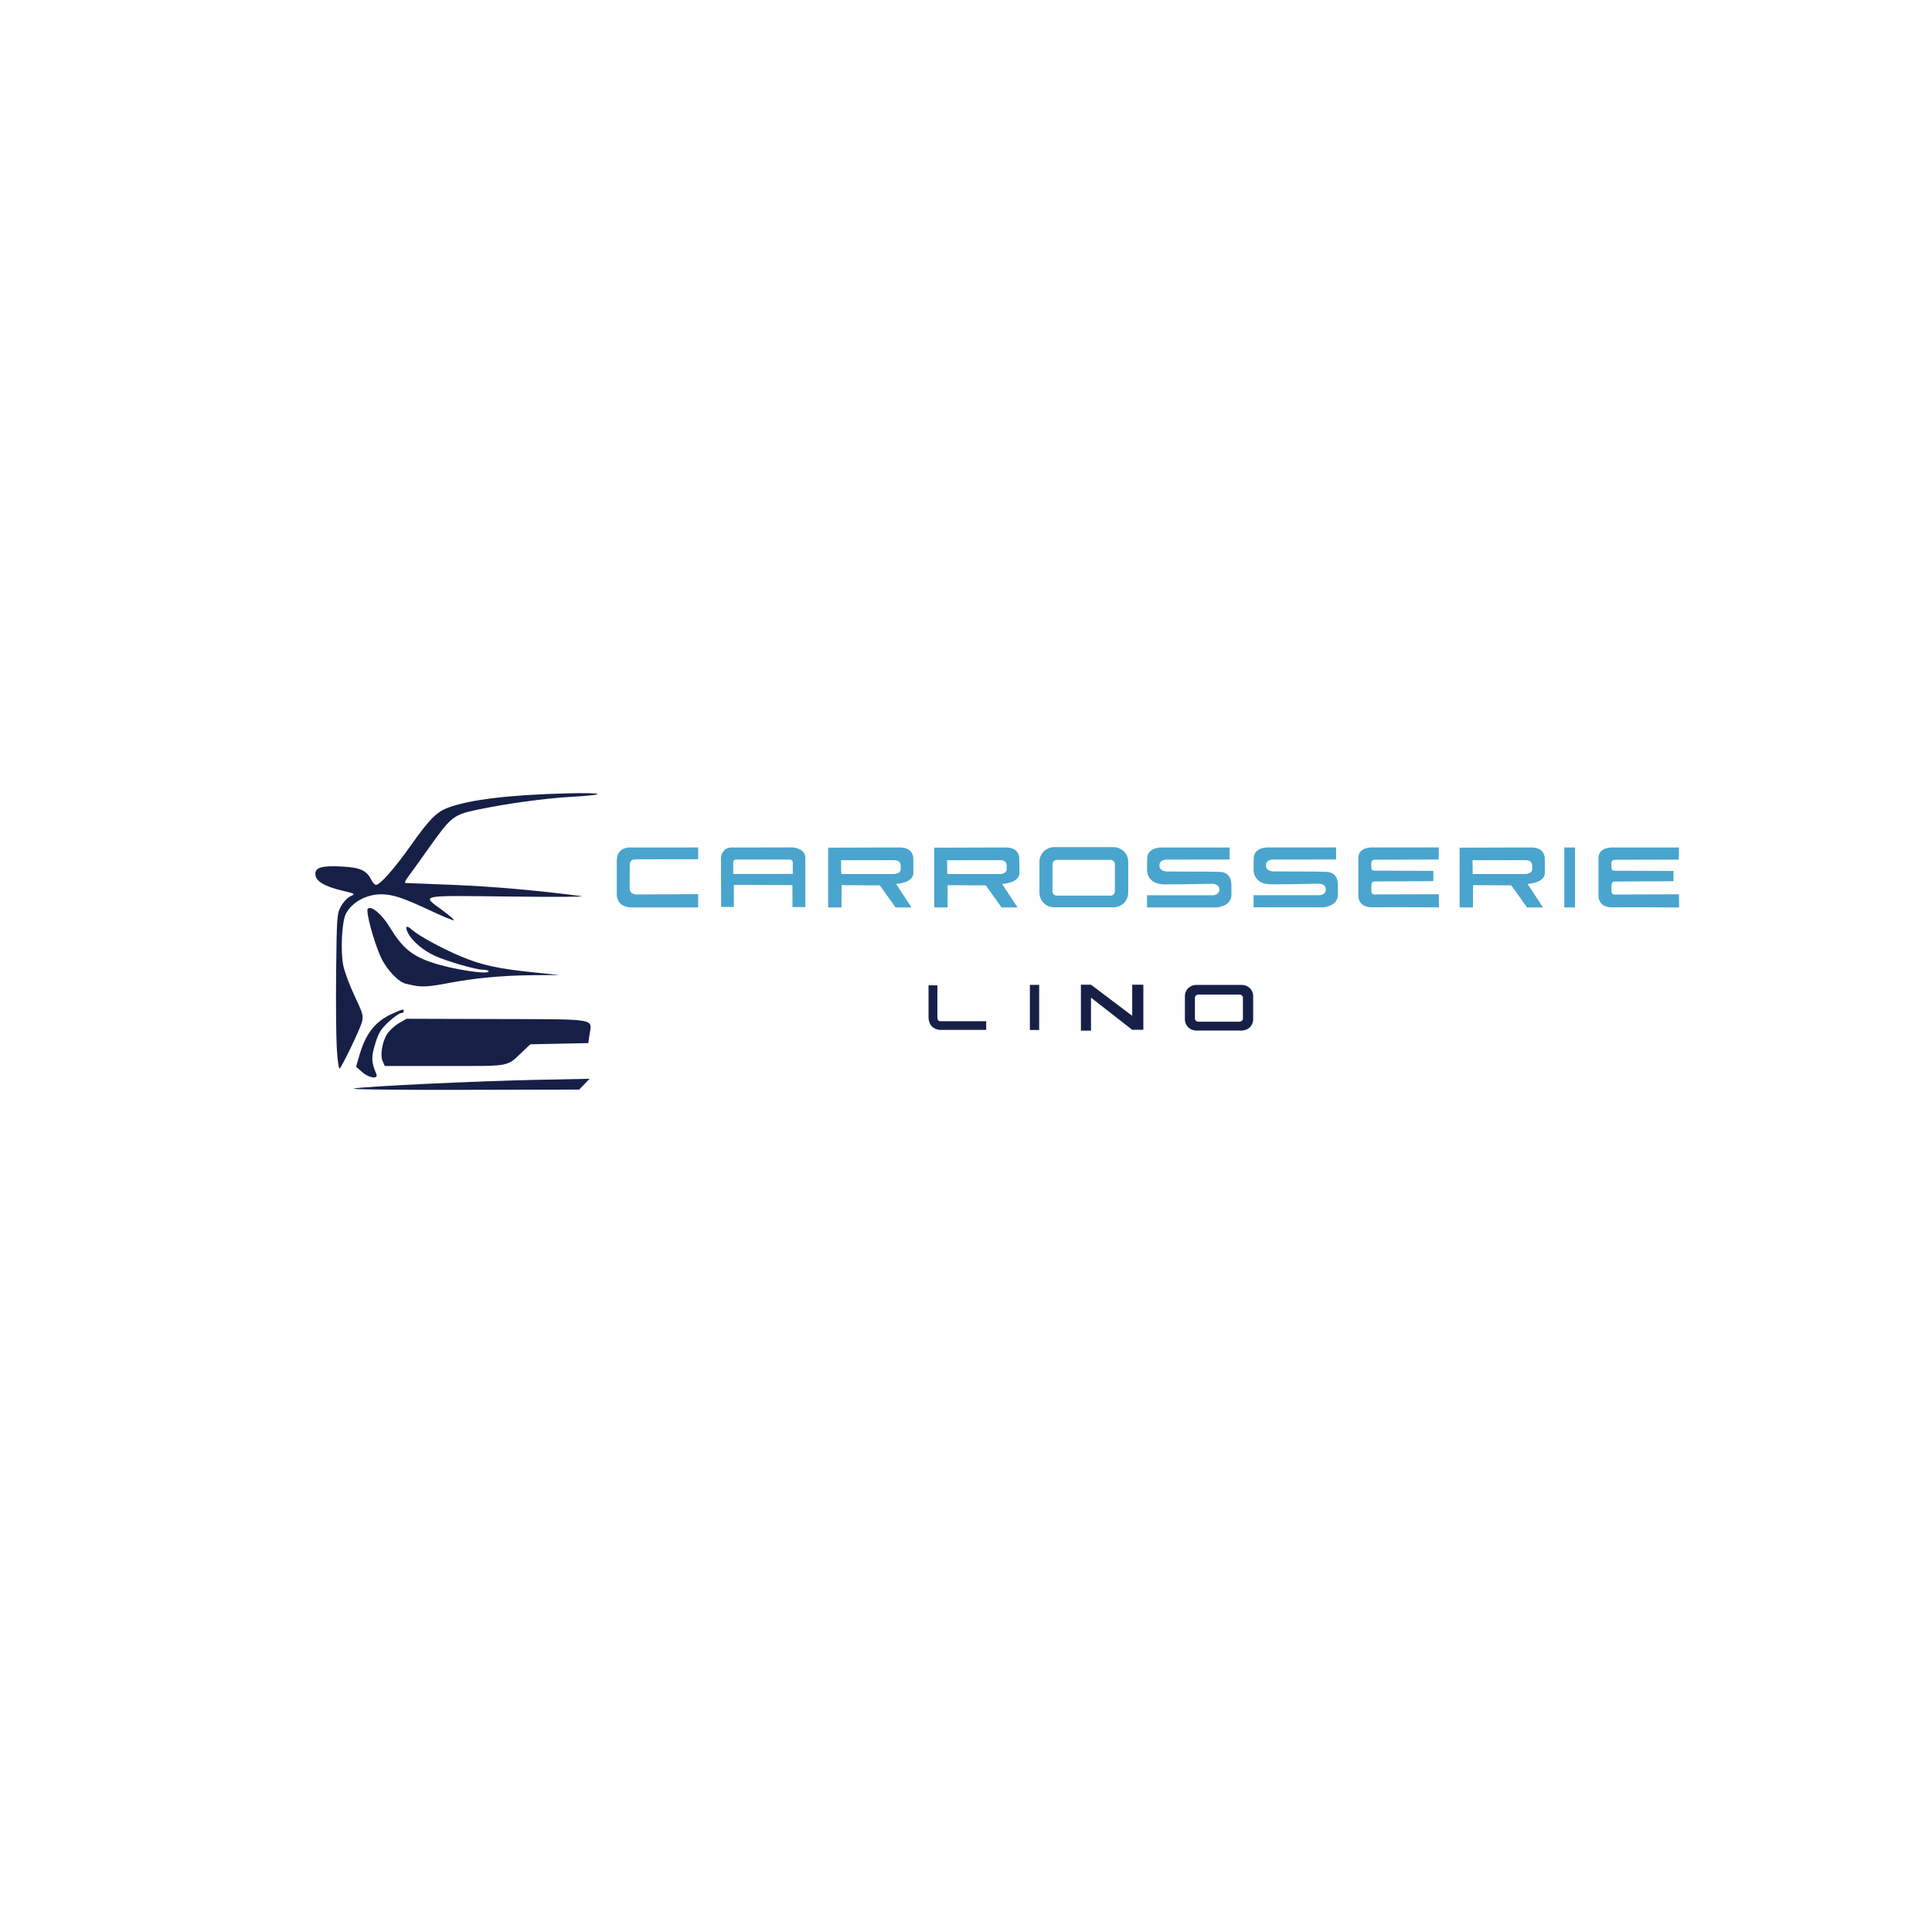
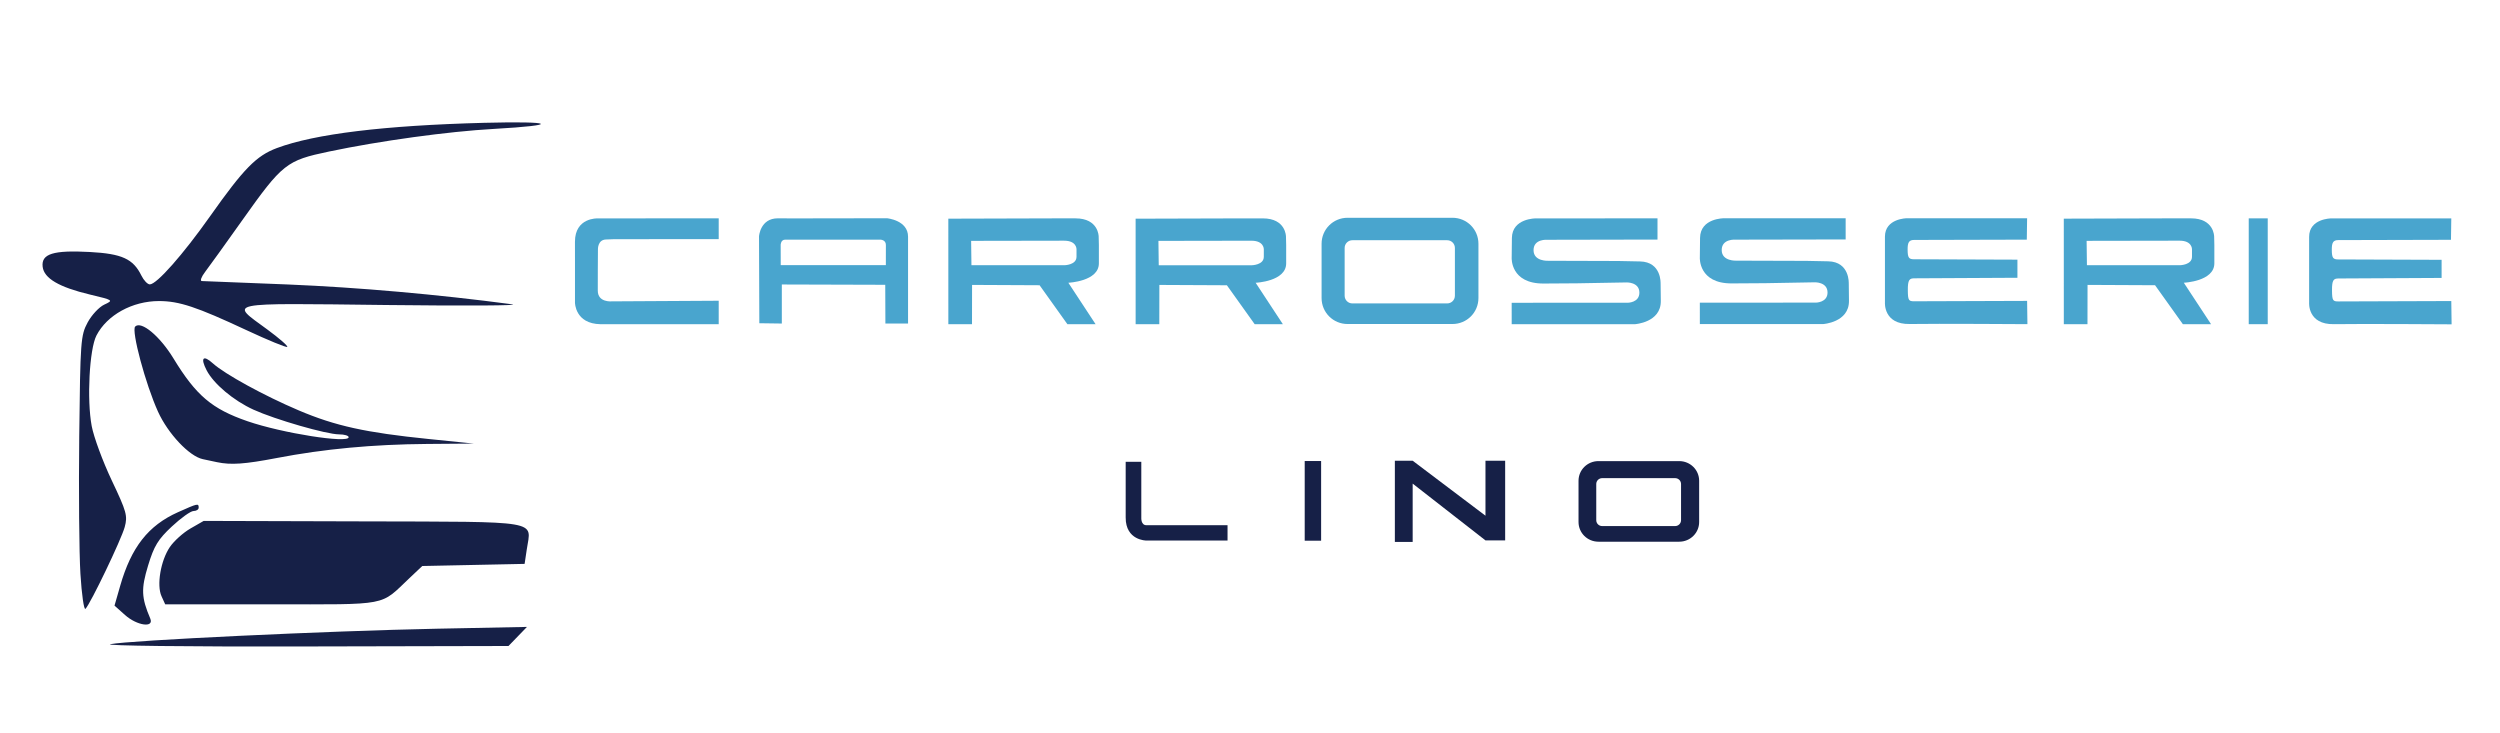
- <svg xmlns="http://www.w3.org/2000/svg" version="1.1" viewBox="0 0 1365.333 1365.333">
-   <g style="display:inline">
-     <path style="fill:#162047" d="m 250,769.274 c 7.435,-1.539 87.381,-5.326 130.667,-6.191 l 36,-0.719 -3.696,3.818 -3.696,3.818 -82.304,0.189 c -46.302,0.106 -79.971,-0.294 -76.97,-0.915 z m 5.852,-11.684 -4.19,-3.744 2.274,-7.923 c 4.439,-15.467 11.24,-24.134 23.102,-29.441 7.995,-3.577 8.295,-3.642 8.295,-1.815 0,0.733 -0.926,1.333 -2.057,1.333 -1.131,0 -5.042,2.792 -8.69,6.205 -5.527,5.17 -7.109,7.77 -9.484,15.588 -2.846,9.371 -2.707,12.83 0.857,21.207 1.645,3.867 -5.283,2.9 -10.107,-1.411 z m -17.828,-16.462 c -0.507,-8.32 -0.72,-33.127 -0.473,-55.127 0.427,-38.036 0.591,-40.265 3.342,-45.404 1.591,-2.972 4.591,-6.196 6.667,-7.165 3.739,-1.745 3.686,-1.782 -5.691,-4.022 -12.43,-2.969 -18.412,-6.484 -18.958,-11.14 -0.606,-5.171 4.251,-6.687 18.89,-5.894 12.843,0.696 17.337,2.748 20.605,9.412 0.957,1.951 2.479,3.547 3.383,3.547 2.748,0 13.225,-11.853 24.162,-27.333 13.414,-18.987 18.453,-24.128 26.662,-27.199 15.148,-5.668 42.939,-9.055 82.908,-10.104 28.299,-0.743 30.853,0.927 3.742,2.448 -18.208,1.021 -45.311,4.747 -65.797,9.045 -17.069,3.581 -18.594,4.793 -34.81,27.644 -6.57,9.259 -13.206,18.484 -14.746,20.501 -1.54,2.017 -2.127,3.667 -1.305,3.667 0.823,0 16.323,0.616 34.445,1.368 28.127,1.168 59.779,3.965 89.615,7.919 4.033,0.535 -18.635,0.667 -50.374,0.294 -65.463,-0.769 -62.672,-1.344 -47.5,9.794 4.739,3.479 8.331,6.611 7.983,6.96 -0.349,0.349 -7.716,-2.675 -16.371,-6.72 -19.89,-9.294 -26.877,-11.616 -34.955,-11.616 -10.638,0 -20.775,5.584 -25.012,13.777 -2.817,5.448 -3.878,25.655 -1.901,36.221 0.823,4.399 4.431,14.184 8.018,21.744 5.953,12.547 6.405,14.175 5.189,18.668 -1.347,4.973 -13.656,30.632 -15.694,32.716 -0.606,0.62 -1.517,-5.68 -2.024,-14 z m 32.447,8.976 c -2.009,-4.409 -0.361,-14.217 3.302,-19.652 1.635,-2.426 5.355,-5.779 8.266,-7.452 l 5.294,-3.041 63.709,0.187 c 72.179,0.211 67.325,-0.614 65.561,11.147 l -0.878,5.857 -20.469,0.425 -20.469,0.425 -5.06,4.779 c -12.086,11.413 -7.588,10.555 -55.269,10.555 h -42.515 z m 22.195,-53.643 c -1.467,-0.31 -4.032,-0.856 -5.7,-1.212 -5.388,-1.152 -13.887,-10.166 -17.898,-18.981 -4.976,-10.937 -10.749,-32.452 -9.139,-34.062 2.404,-2.404 9.859,3.796 15.31,12.734 9.064,14.861 15.385,20.224 29.626,25.137 13.817,4.767 40.468,8.979 40.468,6.395 0,-0.626 -1.733,-1.138 -3.851,-1.138 -4.983,0 -25.563,-5.941 -34.21,-9.875 -7.988,-3.635 -15.955,-10.331 -18.772,-15.78 -2.57,-4.969 -1.382,-6.275 2.505,-2.754 4.757,4.308 20.563,12.967 34.35,18.818 14.655,6.219 26.789,8.891 51.978,11.448 l 18,1.827 -18.667,0.151 c -21.655,0.175 -41.175,2 -60,5.61 -12.911,2.476 -18.422,2.862 -24,1.683 z" />
-     <g style="display:inline">
-       <path style="fill:#162047" d="m 845.339,696.031 c -4.425,0 -7.986,3.514 -7.986,7.879 v 16.488 c 0,4.366 3.561,7.879 7.986,7.879 h 32.283 c 4.425,0 7.986,-3.514 7.986,-7.879 v -16.488 c 0,-4.366 -3.561,-7.879 -7.986,-7.879 z m 1.487,6.815 h 29.16 c 1.318,0 2.379,1.047 2.379,2.347 v 14.486 c 0,1.3 -1.061,2.347 -2.379,2.347 h -29.16 c -1.318,0 -2.379,-1.047 -2.379,-2.347 v -14.486 c 0,-1.3 1.061,-2.347 2.379,-2.347 z" />
-       <path style="fill:#162047" d="m 770.988,695.871 v 0.004 H 763.875 v 32.5 H 771 V 705.037 l 29.125,22.717 V 727.75 H 808 v -31.875 h -7.875 v 22 L 771,695.881 v -0.006 h -0.006 z" />
-       <rect style="fill:#162047" width="6.567" height="31.875" x="727.808" y="696" />
-       <path style="fill:#162047" d="m 656.188,696.312 v 22.312 h 0.002 c -0.028,9.171 8.193,9.188 8.248,9.188 h 32.5 v -6.125 H 664.5 c -0.022,-0.005 -0.045,-0.007 -0.068,-0.008 -2.161,-0.044 -2.003,-2.91 -1.994,-3.055 1.9e-4,-0.003 -5e-5,-0.005 0,-0.006 V 696.312 Z" />
-       <path style="fill:#49a5ce" d="m 1186.509,598.938 h -48.125 c 0,0 -8.75,0.062 -8.75,7.375 v 7.312 19 c 0,0 -0.688,8.812 9.938,8.625 10.625,-0.188 47.062,0.062 47.062,0.062 l -0.125,-9.312 -45.094,0.156 c -2.291,0.019 -2.577,-0.354 -2.625,-4.281 -0.054,-4.424 0.675,-4.901 2.667,-4.906 l 41.177,-0.219 5e-4,-7.246 -41.302,-0.15 c -2.127,0.004 -2.607,-0.597 -2.627,-3.836 -0.017,-2.8 0.483,-3.896 2.588,-3.902 11.682,-0.032 45.09,-0.117 45.09,-0.117 z" />
-       <rect style="fill:#49a5ce" width="7.601" height="42.338" x="1105.473" y="598.919" />
-       <path style="fill:#49a5ce" d="m 1073.862,598.915 -42.375,0.125 0.01,42.219 9.465,-0.004 0.027,-15.715 27.012,0.133 11.121,15.582 11.274,-0.003 -10.895,-16.579 c 0,0 12.217,-0.508 12.217,-7.758 v -7.295 l -0.08,-3.426 c 0,0 0.022,-7.279 -9.274,-7.279 z m 2.188,8.938 h 1.781 c 5.061,0 4.941,3.434 4.941,3.434 v 3.004 c 0,3.284 -4.781,3.375 -4.781,3.375 h -37.25 l -0.125,-9.75 z" />
-       <path style="fill:#49a5ce" d="m 1016.812,598.875 h -48.125 c 0,0 -8.75,0.062 -8.75,7.375 v 7.312 19 c 0,0 -0.688,8.812 9.938,8.625 10.625,-0.188 47.062,0.062 47.062,0.062 l -0.125,-9.312 -45.094,0.156 c -2.291,0.019 -2.577,-0.354 -2.625,-4.281 -0.054,-4.424 0.675,-4.901 2.667,-4.906 l 41.177,-0.219 5e-4,-7.246 -41.302,-0.15 c -2.127,0.004 -2.607,-0.597 -2.627,-3.836 -0.017,-2.8 0.483,-3.896 2.588,-3.902 11.682,-0.032 45.091,-0.117 45.091,-0.117 z" />
-       <path style="fill:#49a5ce" d="m 944.218,598.873 -48.614,0.004 c 0,0 -9.546,-0.095 -9.634,7.86 l -0.088,7.955 c 0,0 -0.53,10.341 12.816,10.253 l 13.347,-0.088 19.799,-0.354 c 0,0 5.038,-0.177 5.127,3.977 0.088,4.154 -4.685,4.154 -4.685,4.154 l -46.404,0.006 0.006,8.574 49.238,0.006 c 0,0 10.507,-0.63 10.419,-9.292 -0.088,-8.662 -0.088,-6.983 -0.088,-6.983 0,0 0.442,-8.662 -8.22,-8.839 l -8.663,-0.178 -28.019,-0.088 c 0,0 -5.922,0.354 -5.922,-4.243 0,-4.596 5.48,-4.154 5.48,-4.154 l 44.106,-0.088 z" />
-       <path style="fill:#49a5ce" d="m 868.946,598.922 -48.614,0.004 c 0,0 -9.546,-0.095 -9.634,7.86 l -0.088,7.955 c 0,0 -0.53,10.341 12.816,10.253 l 13.347,-0.088 19.799,-0.354 c 0,0 5.038,-0.177 5.127,3.977 0.088,4.154 -4.685,4.154 -4.685,4.154 l -46.404,0.006 0.006,8.574 49.238,0.006 c 0,0 10.507,-0.63 10.419,-9.292 -0.088,-8.662 -0.088,-6.983 -0.088,-6.983 0,0 0.442,-8.662 -8.22,-8.839 L 853.301,615.978 825.282,615.89 c 0,0 -5.922,0.354 -5.922,-4.243 0,-4.596 5.48,-4.154 5.48,-4.154 l 44.106,-0.088 z" />
-       <path style="fill:#49a5ce" d="m 744.947,598.688 c -5.754,0 -10.385,4.631 -10.385,10.385 v 21.73 c 0,5.754 4.631,10.385 10.385,10.385 h 41.98 c 5.754,0 10.385,-4.631 10.385,-10.385 v -21.73 c 0,-5.754 -4.631,-10.385 -10.385,-10.385 z m 1.934,8.982 h 37.92 c 1.714,0 3.094,1.38 3.094,3.094 v 19.092 c 0,1.714 -1.38,3.094 -3.094,3.094 h -37.92 c -1.714,0 -3.094,-1.38 -3.094,-3.094 v -19.092 c 0,-1.714 1.38,-3.094 3.094,-3.094 z" />
-       <path style="fill:#49a5ce" d="m 702.54,598.929 -42.375,0.125 0.008,42.219 9.465,-0.004 0.027,-15.715 27.012,0.133 11.121,15.582 11.274,-0.003 -10.895,-16.579 c 0,0 12.217,-0.508 12.217,-7.758 v -7.295 l -0.08,-3.426 c 0,0 0.022,-7.279 -9.273,-7.279 z m 2.188,8.938 h 1.781 c 5.061,0 4.941,3.434 4.941,3.434 l -0.004,3.004 c -0.004,3.284 -4.781,3.375 -4.781,3.375 h -37.25 l -0.125,-9.75 z" />
-       <path style="fill:#49a5ce" d="m 627.61,598.92 -42.375,0.125 0.008,42.219 9.465,-0.004 0.027,-15.715 27.012,0.133 11.121,15.582 11.274,-0.003 -10.895,-16.579 c 0,0 12.217,-0.508 12.217,-7.758 v -7.295 l -0.08,-3.426 c 0,0 0.022,-7.279 -9.273,-7.279 z m 2.188,8.938 h 1.781 c 5.061,0 4.941,3.434 4.941,3.434 l -0.004,3.004 c -0.004,3.284 -4.781,3.375 -4.781,3.375 h -37.25 l -0.125,-9.75 z" />
-       <path style="fill:#49a5ce" d="m 560.688,598.875 -37.422,0.062 -6.203,-0.031 c -7.09,-0.036 -7.562,7.219 -7.562,7.219 l 0.125,34.75 9,0.125 V 625.375 L 560,625.5 560.062,641 h 9.062 v -29 -5.75 c 0,-6.625 -8.438,-7.375 -8.438,-7.375 z m -2.656,8.559 c 0,0 2.227,0.018 2.223,2.121 l -0.004,1.82 -0.008,6.246 -42.055,0.004 -0.021,-8.094 c 0,0 0.007,-2.094 1.828,-2.094 h 0.318 z" />
-       <path style="fill:#49a5ce" d="m 493.375,598.906 -48.434,0.028 c 0,0 -9.083,-0.412 -9.074,9.352 l 0.008,7.963 v 16.375 c 0,0 6e-5,8.489 10.239,8.64 l 7.515,0.005 39.746,-0.016 v -9.378 l -42.75,0.25 c 0,0 -5.651,0.569 -5.625,-4.312 0.029,-5.432 -0.021,-10.959 0.062,-16.438 0,0 -0.188,-3.875 3.188,-4 l 3.375,-0.125 41.75,-0.016 z" />
+ <svg xmlns="http://www.w3.org/2000/svg" version="1.1" viewBox="0 0 1365.333 400" id="svg15" width="1365.333" height="400">
+   <defs id="defs15" />
+   <g style="display:inline" id="g15" transform="matrix(1.365136,0,0,1.365136,-281.0146,-698.3549)">
+     <path style="fill:#162047" d="m 250,769.274 c 7.435,-1.539 87.381,-5.326 130.667,-6.191 l 36,-0.719 -3.696,3.818 -3.696,3.818 -82.304,0.189 c -46.302,0.106 -79.971,-0.294 -76.97,-0.915 z m 5.852,-11.684 -4.19,-3.744 2.274,-7.923 c 4.439,-15.467 11.24,-24.134 23.102,-29.441 7.995,-3.577 8.295,-3.642 8.295,-1.815 0,0.733 -0.926,1.333 -2.057,1.333 -1.131,0 -5.042,2.792 -8.69,6.205 -5.527,5.17 -7.109,7.77 -9.484,15.588 -2.846,9.371 -2.707,12.83 0.857,21.207 1.645,3.867 -5.283,2.9 -10.107,-1.411 z m -17.828,-16.462 c -0.507,-8.32 -0.72,-33.127 -0.473,-55.127 0.427,-38.036 0.591,-40.265 3.342,-45.404 1.591,-2.972 4.591,-6.196 6.667,-7.165 3.739,-1.745 3.686,-1.782 -5.691,-4.022 -12.43,-2.969 -18.412,-6.484 -18.958,-11.14 -0.606,-5.171 4.251,-6.687 18.89,-5.894 12.843,0.696 17.337,2.748 20.605,9.412 0.957,1.951 2.479,3.547 3.383,3.547 2.748,0 13.225,-11.853 24.162,-27.333 13.414,-18.987 18.453,-24.128 26.662,-27.199 15.148,-5.668 42.939,-9.055 82.908,-10.104 28.299,-0.743 30.853,0.927 3.742,2.448 -18.208,1.021 -45.311,4.747 -65.797,9.045 -17.069,3.581 -18.594,4.793 -34.81,27.644 -6.57,9.259 -13.206,18.484 -14.746,20.501 -1.54,2.017 -2.127,3.667 -1.305,3.667 0.823,0 16.323,0.616 34.445,1.368 28.127,1.168 59.779,3.965 89.615,7.919 4.033,0.535 -18.635,0.667 -50.374,0.294 -65.463,-0.769 -62.672,-1.344 -47.5,9.794 4.739,3.479 8.331,6.611 7.983,6.96 -0.349,0.349 -7.716,-2.675 -16.371,-6.72 -19.89,-9.294 -26.877,-11.616 -34.955,-11.616 -10.638,0 -20.775,5.584 -25.012,13.777 -2.817,5.448 -3.878,25.655 -1.901,36.221 0.823,4.399 4.431,14.184 8.018,21.744 5.953,12.547 6.405,14.175 5.189,18.668 -1.347,4.973 -13.656,30.632 -15.694,32.716 -0.606,0.62 -1.517,-5.68 -2.024,-14 z m 32.447,8.976 c -2.009,-4.409 -0.361,-14.217 3.302,-19.652 1.635,-2.426 5.355,-5.779 8.266,-7.452 l 5.294,-3.041 63.709,0.187 c 72.179,0.211 67.325,-0.614 65.561,11.147 l -0.878,5.857 -20.469,0.425 -20.469,0.425 -5.06,4.779 c -12.086,11.413 -7.588,10.555 -55.269,10.555 h -42.515 z m 22.195,-53.643 c -1.467,-0.31 -4.032,-0.856 -5.7,-1.212 -5.388,-1.152 -13.887,-10.166 -17.898,-18.981 -4.976,-10.937 -10.749,-32.452 -9.139,-34.062 2.404,-2.404 9.859,3.796 15.31,12.734 9.064,14.861 15.385,20.224 29.626,25.137 13.817,4.767 40.468,8.979 40.468,6.395 0,-0.626 -1.733,-1.138 -3.851,-1.138 -4.983,0 -25.563,-5.941 -34.21,-9.875 -7.988,-3.635 -15.955,-10.331 -18.772,-15.78 -2.57,-4.969 -1.382,-6.275 2.505,-2.754 4.757,4.308 20.563,12.967 34.35,18.818 14.655,6.219 26.789,8.891 51.978,11.448 l 18,1.827 -18.667,0.151 c -21.655,0.175 -41.175,2 -60,5.61 -12.911,2.476 -18.422,2.862 -24,1.683 z" id="path1" />
+     <g style="display:inline" id="g14">
+       <path style="fill:#162047" d="m 845.339,696.031 c -4.425,0 -7.986,3.514 -7.986,7.879 v 16.488 c 0,4.366 3.561,7.879 7.986,7.879 h 32.283 c 4.425,0 7.986,-3.514 7.986,-7.879 v -16.488 c 0,-4.366 -3.561,-7.879 -7.986,-7.879 z m 1.487,6.815 h 29.16 c 1.318,0 2.379,1.047 2.379,2.347 v 14.486 c 0,1.3 -1.061,2.347 -2.379,2.347 h -29.16 c -1.318,0 -2.379,-1.047 -2.379,-2.347 v -14.486 c 0,-1.3 1.061,-2.347 2.379,-2.347 z" id="path2" />
+       <path style="fill:#162047" d="m 770.988,695.871 v 0.004 H 763.875 v 32.5 H 771 V 705.037 l 29.125,22.717 V 727.75 H 808 v -31.875 h -7.875 v 22 L 771,695.881 v -0.006 h -0.006 z" id="path3" />
+       <rect style="fill:#162047" width="6.567" height="31.875" x="727.808" y="696" id="rect3" />
+       <path style="fill:#162047" d="m 656.188,696.312 v 22.312 h 0.002 c -0.028,9.171 8.193,9.188 8.248,9.188 h 32.5 v -6.125 H 664.5 c -0.022,-0.005 -0.045,-0.007 -0.068,-0.008 -2.161,-0.044 -2.003,-2.91 -1.994,-3.055 1.9e-4,-0.003 -5e-5,-0.005 0,-0.006 V 696.312 Z" id="path4" />
+       <path style="fill:#49a5ce" d="m 1186.509,598.938 h -48.125 c 0,0 -8.75,0.062 -8.75,7.375 v 7.312 19 c 0,0 -0.688,8.812 9.938,8.625 10.625,-0.188 47.062,0.062 47.062,0.062 l -0.125,-9.312 -45.094,0.156 c -2.291,0.019 -2.577,-0.354 -2.625,-4.281 -0.054,-4.424 0.675,-4.901 2.667,-4.906 l 41.177,-0.219 5e-4,-7.246 -41.302,-0.15 c -2.127,0.004 -2.607,-0.597 -2.627,-3.836 -0.017,-2.8 0.483,-3.896 2.588,-3.902 11.682,-0.032 45.09,-0.117 45.09,-0.117 z" id="path5" />
+       <rect style="fill:#49a5ce" width="7.601" height="42.338" x="1105.473" y="598.919" id="rect5" />
+       <path style="fill:#49a5ce" d="m 1073.862,598.915 -42.375,0.125 0.01,42.219 9.465,-0.004 0.027,-15.715 27.012,0.133 11.121,15.582 11.274,-0.003 -10.895,-16.579 c 0,0 12.217,-0.508 12.217,-7.758 v -7.295 l -0.08,-3.426 c 0,0 0.022,-7.279 -9.274,-7.279 z m 2.188,8.938 h 1.781 c 5.061,0 4.941,3.434 4.941,3.434 v 3.004 c 0,3.284 -4.781,3.375 -4.781,3.375 h -37.25 l -0.125,-9.75 z" id="path6" />
+       <path style="fill:#49a5ce" d="m 1016.812,598.875 h -48.125 c 0,0 -8.75,0.062 -8.75,7.375 v 7.312 19 c 0,0 -0.688,8.812 9.938,8.625 10.625,-0.188 47.062,0.062 47.062,0.062 l -0.125,-9.312 -45.094,0.156 c -2.291,0.019 -2.577,-0.354 -2.625,-4.281 -0.054,-4.424 0.675,-4.901 2.667,-4.906 l 41.177,-0.219 5e-4,-7.246 -41.302,-0.15 c -2.127,0.004 -2.607,-0.597 -2.627,-3.836 -0.017,-2.8 0.483,-3.896 2.588,-3.902 11.682,-0.032 45.091,-0.117 45.091,-0.117 z" id="path7" />
+       <path style="fill:#49a5ce" d="m 944.218,598.873 -48.614,0.004 c 0,0 -9.546,-0.095 -9.634,7.86 l -0.088,7.955 c 0,0 -0.53,10.341 12.816,10.253 l 13.347,-0.088 19.799,-0.354 c 0,0 5.038,-0.177 5.127,3.977 0.088,4.154 -4.685,4.154 -4.685,4.154 l -46.404,0.006 0.006,8.574 49.238,0.006 c 0,0 10.507,-0.63 10.419,-9.292 -0.088,-8.662 -0.088,-6.983 -0.088,-6.983 0,0 0.442,-8.662 -8.22,-8.839 l -8.663,-0.178 -28.019,-0.088 c 0,0 -5.922,0.354 -5.922,-4.243 0,-4.596 5.48,-4.154 5.48,-4.154 l 44.106,-0.088 z" id="path8" />
+       <path style="fill:#49a5ce" d="m 868.946,598.922 -48.614,0.004 c 0,0 -9.546,-0.095 -9.634,7.86 l -0.088,7.955 c 0,0 -0.53,10.341 12.816,10.253 l 13.347,-0.088 19.799,-0.354 c 0,0 5.038,-0.177 5.127,3.977 0.088,4.154 -4.685,4.154 -4.685,4.154 l -46.404,0.006 0.006,8.574 49.238,0.006 c 0,0 10.507,-0.63 10.419,-9.292 -0.088,-8.662 -0.088,-6.983 -0.088,-6.983 0,0 0.442,-8.662 -8.22,-8.839 L 853.301,615.978 825.282,615.89 c 0,0 -5.922,0.354 -5.922,-4.243 0,-4.596 5.48,-4.154 5.48,-4.154 l 44.106,-0.088 z" id="path9" />
+       <path style="fill:#49a5ce" d="m 744.947,598.688 c -5.754,0 -10.385,4.631 -10.385,10.385 v 21.73 c 0,5.754 4.631,10.385 10.385,10.385 h 41.98 c 5.754,0 10.385,-4.631 10.385,-10.385 v -21.73 c 0,-5.754 -4.631,-10.385 -10.385,-10.385 z m 1.934,8.982 h 37.92 c 1.714,0 3.094,1.38 3.094,3.094 v 19.092 c 0,1.714 -1.38,3.094 -3.094,3.094 h -37.92 c -1.714,0 -3.094,-1.38 -3.094,-3.094 v -19.092 c 0,-1.714 1.38,-3.094 3.094,-3.094 z" id="path10" />
+       <path style="fill:#49a5ce" d="m 702.54,598.929 -42.375,0.125 0.008,42.219 9.465,-0.004 0.027,-15.715 27.012,0.133 11.121,15.582 11.274,-0.003 -10.895,-16.579 c 0,0 12.217,-0.508 12.217,-7.758 v -7.295 l -0.08,-3.426 c 0,0 0.022,-7.279 -9.273,-7.279 z m 2.188,8.938 h 1.781 c 5.061,0 4.941,3.434 4.941,3.434 l -0.004,3.004 c -0.004,3.284 -4.781,3.375 -4.781,3.375 h -37.25 l -0.125,-9.75 z" id="path11" />
+       <path style="fill:#49a5ce" d="m 627.61,598.92 -42.375,0.125 0.008,42.219 9.465,-0.004 0.027,-15.715 27.012,0.133 11.121,15.582 11.274,-0.003 -10.895,-16.579 c 0,0 12.217,-0.508 12.217,-7.758 v -7.295 l -0.08,-3.426 c 0,0 0.022,-7.279 -9.273,-7.279 z m 2.188,8.938 h 1.781 c 5.061,0 4.941,3.434 4.941,3.434 l -0.004,3.004 c -0.004,3.284 -4.781,3.375 -4.781,3.375 h -37.25 l -0.125,-9.75 z" id="path12" />
+       <path style="fill:#49a5ce" d="m 560.688,598.875 -37.422,0.062 -6.203,-0.031 c -7.09,-0.036 -7.562,7.219 -7.562,7.219 l 0.125,34.75 9,0.125 V 625.375 L 560,625.5 560.062,641 h 9.062 v -29 -5.75 c 0,-6.625 -8.438,-7.375 -8.438,-7.375 z m -2.656,8.559 c 0,0 2.227,0.018 2.223,2.121 l -0.004,1.82 -0.008,6.246 -42.055,0.004 -0.021,-8.094 c 0,0 0.007,-2.094 1.828,-2.094 h 0.318 z" id="path13" />
+       <path style="fill:#49a5ce" d="m 493.375,598.906 -48.434,0.028 c 0,0 -9.083,-0.412 -9.074,9.352 l 0.008,7.963 v 16.375 c 0,0 6e-5,8.489 10.239,8.64 l 7.515,0.005 39.746,-0.016 v -9.378 l -42.75,0.25 c 0,0 -5.651,0.569 -5.625,-4.312 0.029,-5.432 -0.021,-10.959 0.062,-16.438 0,0 -0.188,-3.875 3.188,-4 l 3.375,-0.125 41.75,-0.016 z" id="path14" />
    </g>
  </g>
</svg>
